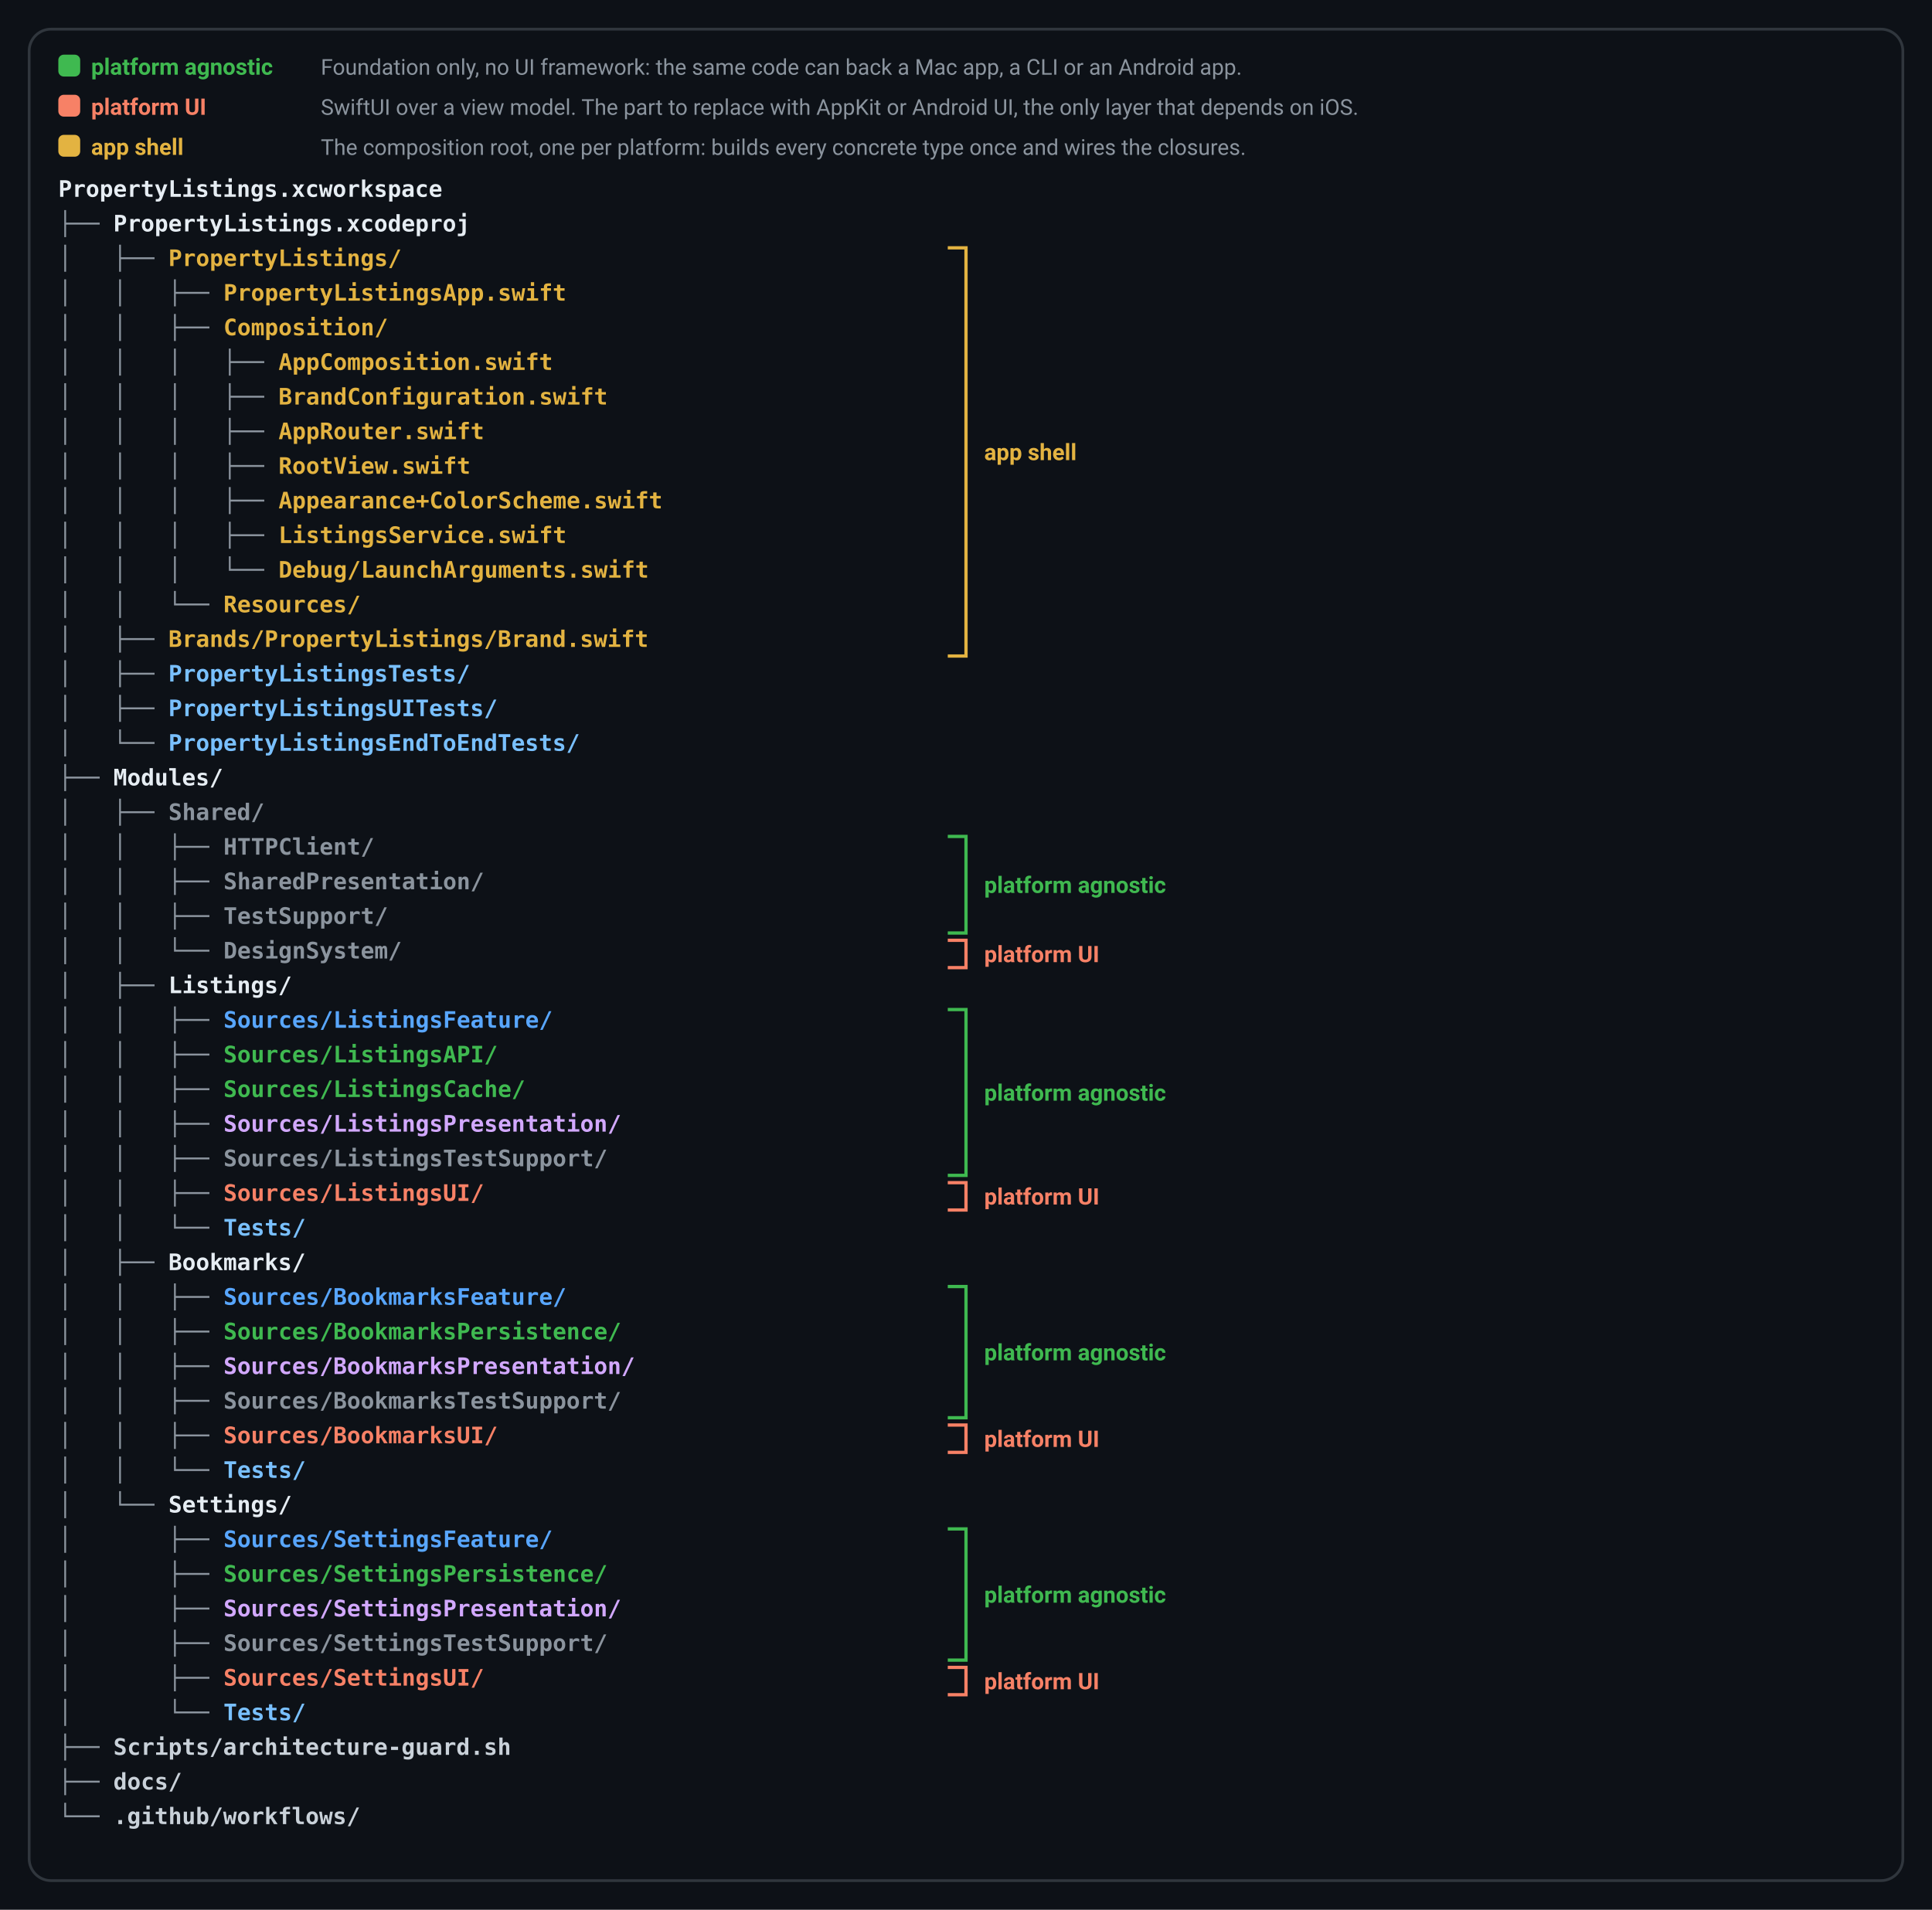
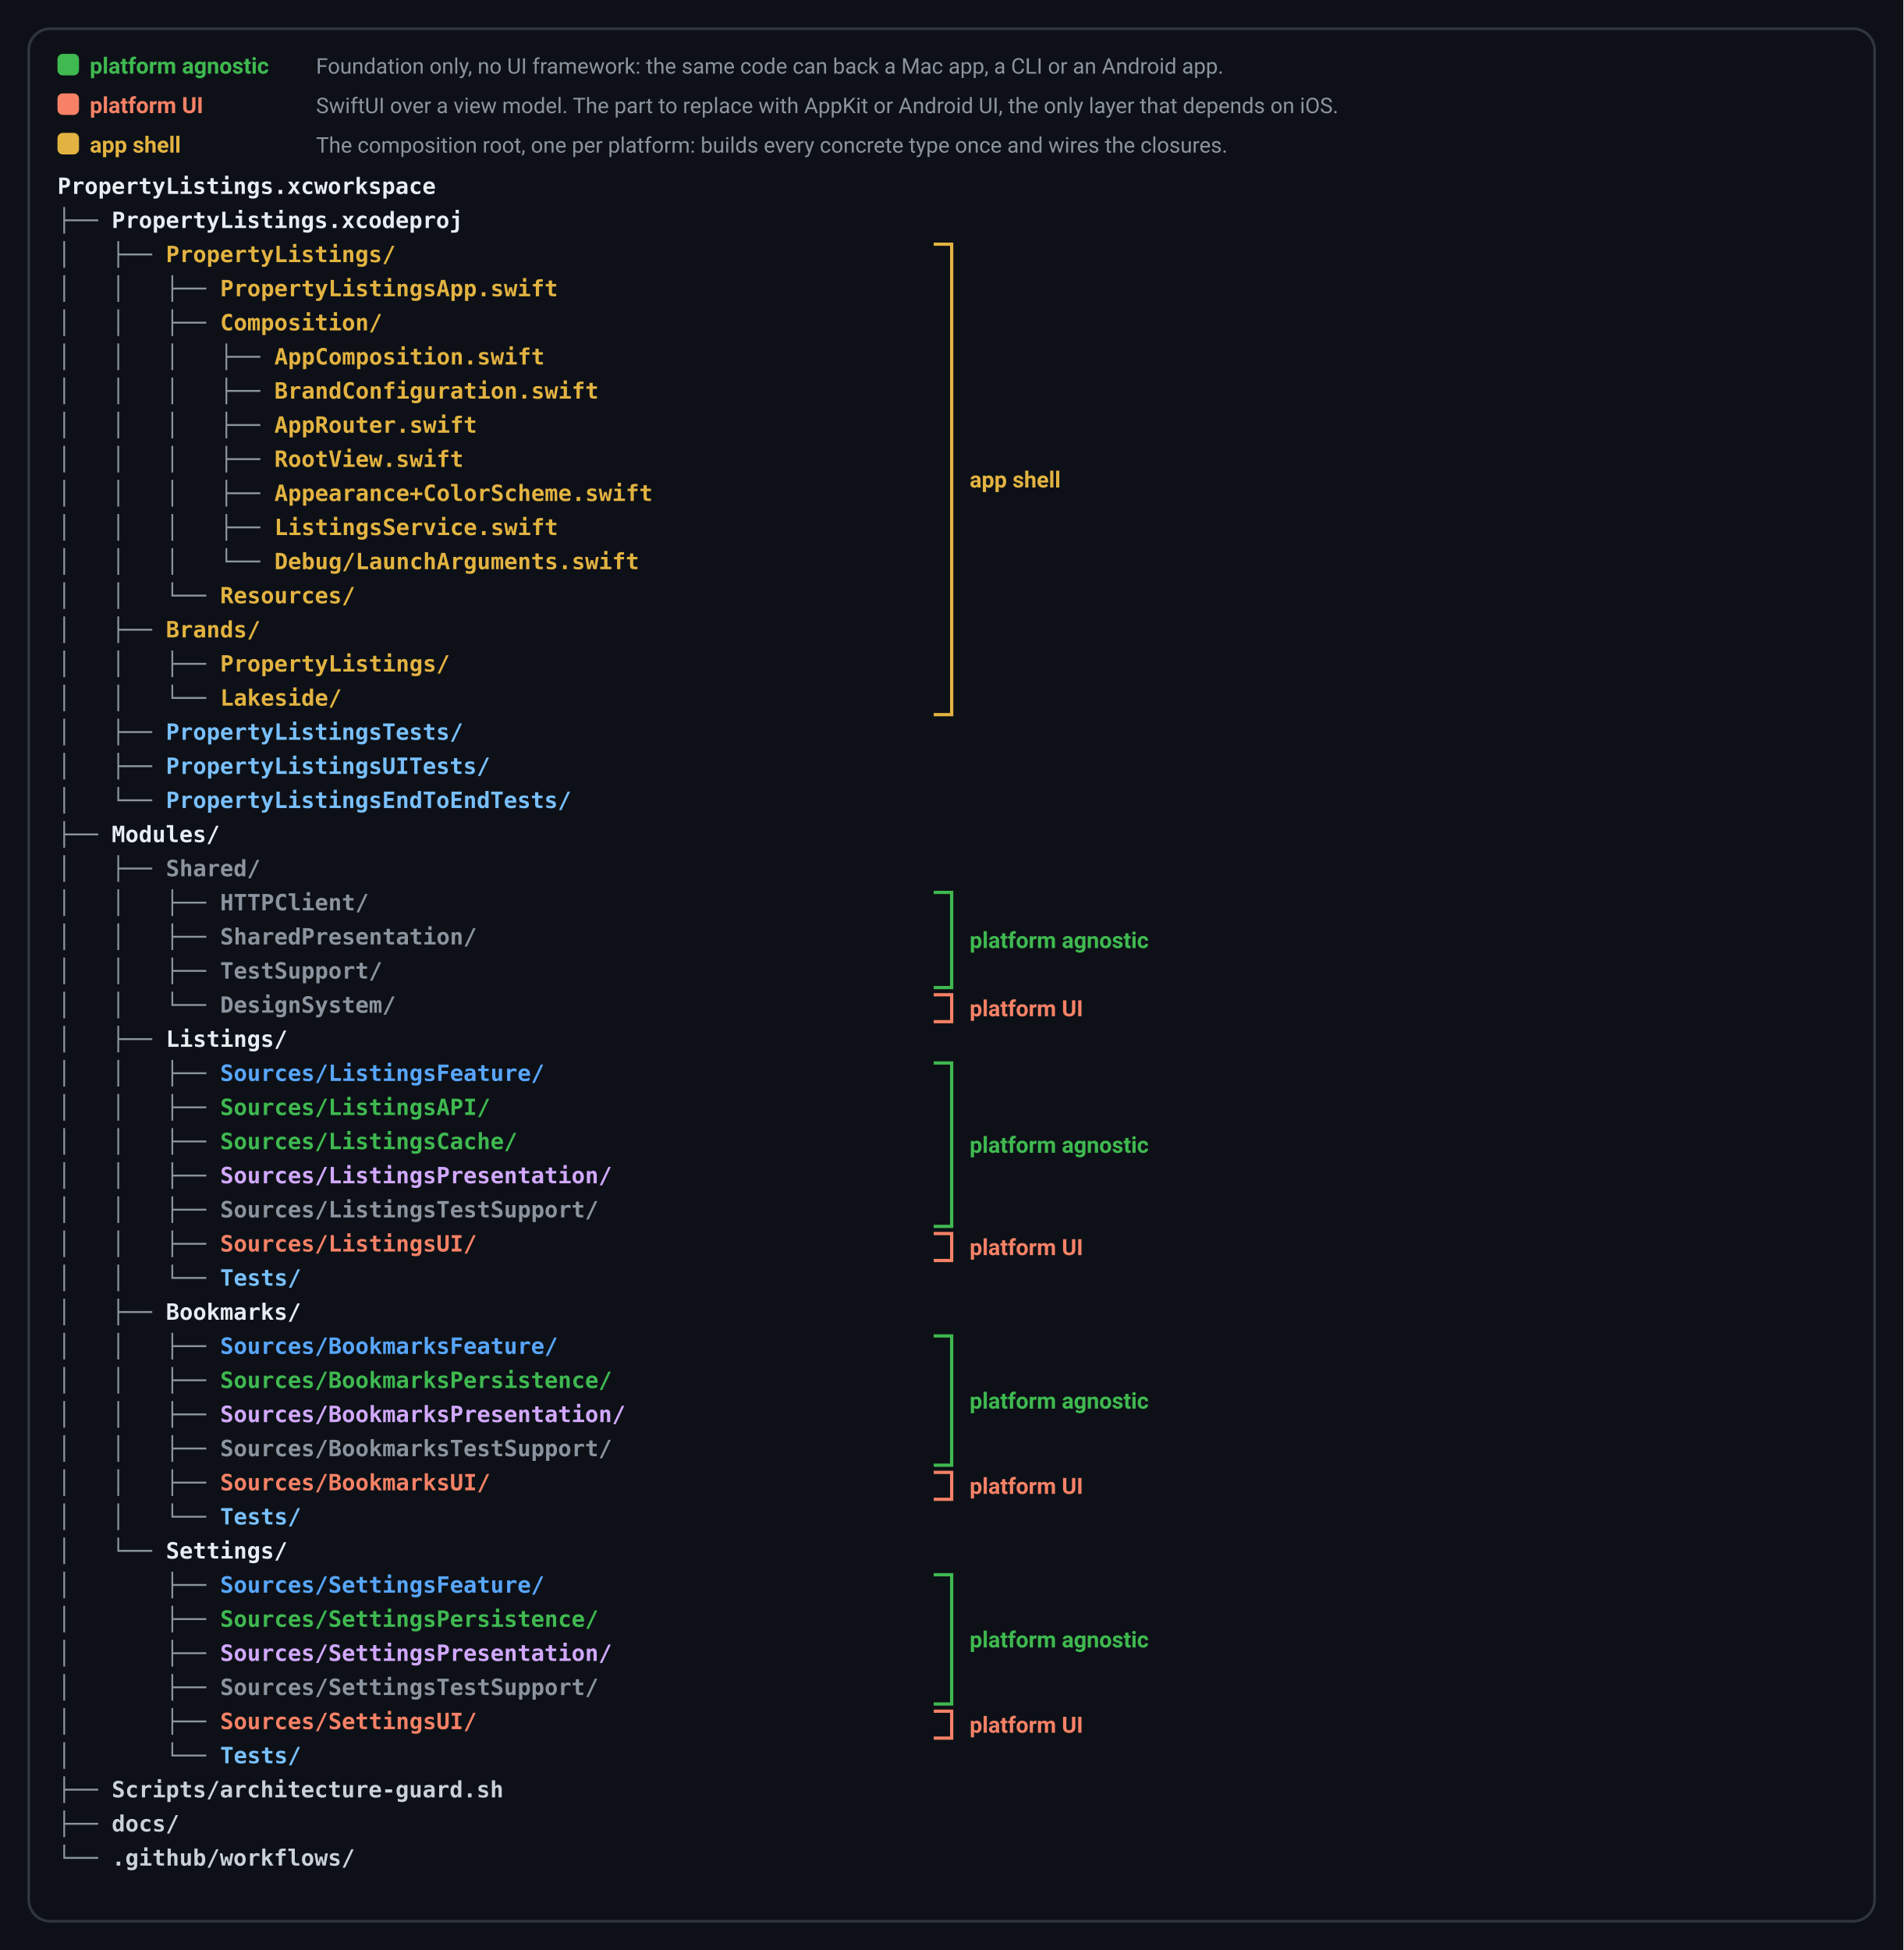
- <svg xmlns="http://www.w3.org/2000/svg" viewBox="0 0 1060 1048">
-   <rect x="0" y="0" width="1060" height="1048" fill="#0d1117" />
+ <svg xmlns="http://www.w3.org/2000/svg" viewBox="0 0 1060 1086">
+   <rect x="0" y="0" width="1060" height="1086" fill="#0d1117" />
  <style>.p{font-family:ui-monospace, 'SF Mono', Menlo, Consolas, monospace;font-size:12.5px;fill:#8b949e}.f{font-family:ui-monospace, 'SF Mono', Menlo, Consolas, monospace;font-size:12.5px;font-weight:600}.d{font-family:-apple-system, BlinkMacSystemFont, 'Segoe UI', Roboto, Helvetica, Arial, sans-serif;font-size:12px;fill:#8b949e}.k{font-family:-apple-system, BlinkMacSystemFont, 'Segoe UI', Roboto, Helvetica, Arial, sans-serif;font-size:12.5px;font-weight:600}.b{font-family:-apple-system, BlinkMacSystemFont, 'Segoe UI', Roboto, Helvetica, Arial, sans-serif;font-size:12.5px;font-weight:600}</style>
-   <rect x="16" y="16" width="1028" height="1016" rx="12" fill="#0d1117" stroke="#30363d" stroke-width="1.5" />
+   <rect x="16" y="16" width="1028" height="1054" rx="12" fill="#0d1117" stroke="#30363d" stroke-width="1.5" />
  <rect x="32" y="30" width="12" height="12" rx="3" fill="#3fb950" />
  <text x="50" y="41" class="k" fill="#3fb950">platform agnostic</text>
  <text x="176" y="41" class="d">Foundation only, no UI framework: the same code can back a Mac app, a CLI or an Android app.</text>
  <rect x="32" y="52" width="12" height="12" rx="3" fill="#f78166" />
  <text x="50" y="63" class="k" fill="#f78166">platform UI</text>
  <text x="176" y="63" class="d">SwiftUI over a view model. The part to replace with AppKit or Android UI, the only layer that depends on iOS.</text>
  <rect x="32" y="74" width="12" height="12" rx="3" fill="#e3b341" />
  <text x="50" y="85" class="k" fill="#e3b341">app shell</text>
  <text x="176" y="85" class="d">The composition root, one per platform: builds every concrete type once and wires the closures.</text>
  <text x="32" y="108" class="p" xml:space="preserve" />
  <text x="32.0" y="108" class="f" fill="#e6edf3">PropertyListings.xcworkspace</text>
  <text x="32" y="127" class="p" xml:space="preserve">├── </text>
  <text x="62.2" y="127" class="f" fill="#e6edf3">PropertyListings.xcodeproj</text>
  <text x="32" y="146" class="p" xml:space="preserve">│   ├── </text>
  <text x="92.4" y="146" class="f" fill="#e3b341">PropertyListings/</text>
  <text x="32" y="165" class="p" xml:space="preserve">│   │   ├── </text>
  <text x="122.6" y="165" class="f" fill="#e3b341">PropertyListingsApp.swift</text>
  <text x="32" y="184" class="p" xml:space="preserve">│   │   ├── </text>
  <text x="122.6" y="184" class="f" fill="#e3b341">Composition/</text>
  <text x="32" y="203" class="p" xml:space="preserve">│   │   │   ├── </text>
  <text x="152.8" y="203" class="f" fill="#e3b341">AppComposition.swift</text>
  <text x="32" y="222" class="p" xml:space="preserve">│   │   │   ├── </text>
  <text x="152.8" y="222" class="f" fill="#e3b341">BrandConfiguration.swift</text>
  <text x="32" y="241" class="p" xml:space="preserve">│   │   │   ├── </text>
  <text x="152.8" y="241" class="f" fill="#e3b341">AppRouter.swift</text>
  <text x="32" y="260" class="p" xml:space="preserve">│   │   │   ├── </text>
  <text x="152.8" y="260" class="f" fill="#e3b341">RootView.swift</text>
  <text x="32" y="279" class="p" xml:space="preserve">│   │   │   ├── </text>
  <text x="152.8" y="279" class="f" fill="#e3b341">Appearance+ColorScheme.swift</text>
  <text x="32" y="298" class="p" xml:space="preserve">│   │   │   ├── </text>
  <text x="152.8" y="298" class="f" fill="#e3b341">ListingsService.swift</text>
  <text x="32" y="317" class="p" xml:space="preserve">│   │   │   └── </text>
  <text x="152.8" y="317" class="f" fill="#e3b341">Debug/LaunchArguments.swift</text>
  <text x="32" y="336" class="p" xml:space="preserve">│   │   └── </text>
  <text x="122.6" y="336" class="f" fill="#e3b341">Resources/</text>
  <text x="32" y="355" class="p" xml:space="preserve">│   ├── </text>
-   <text x="92.4" y="355" class="f" fill="#e3b341">Brands/PropertyListings/Brand.swift</text>
-   <text x="32" y="374" class="p" xml:space="preserve">│   ├── </text>
-   <text x="92.4" y="374" class="f" fill="#79c0ff">PropertyListingsTests/</text>
-   <text x="32" y="393" class="p" xml:space="preserve">│   ├── </text>
-   <text x="92.4" y="393" class="f" fill="#79c0ff">PropertyListingsUITests/</text>
-   <text x="32" y="412" class="p" xml:space="preserve">│   └── </text>
-   <text x="92.4" y="412" class="f" fill="#79c0ff">PropertyListingsEndToEndTests/</text>
-   <text x="32" y="431" class="p" xml:space="preserve">├── </text>
-   <text x="62.2" y="431" class="f" fill="#e6edf3">Modules/</text>
-   <text x="32" y="450" class="p" xml:space="preserve">│   ├── </text>
-   <text x="92.4" y="450" class="f" fill="#8b949e">Shared/</text>
-   <text x="32" y="469" class="p" xml:space="preserve">│   │   ├── </text>
-   <text x="122.6" y="469" class="f" fill="#8b949e">HTTPClient/</text>
-   <text x="32" y="488" class="p" xml:space="preserve">│   │   ├── </text>
-   <text x="122.6" y="488" class="f" fill="#8b949e">SharedPresentation/</text>
+   <text x="92.4" y="355" class="f" fill="#e3b341">Brands/</text>
+   <text x="32" y="374" class="p" xml:space="preserve">│   │   ├── </text>
+   <text x="122.6" y="374" class="f" fill="#e3b341">PropertyListings/</text>
+   <text x="32" y="393" class="p" xml:space="preserve">│   │   └── </text>
+   <text x="122.6" y="393" class="f" fill="#e3b341">Lakeside/</text>
+   <text x="32" y="412" class="p" xml:space="preserve">│   ├── </text>
+   <text x="92.4" y="412" class="f" fill="#79c0ff">PropertyListingsTests/</text>
+   <text x="32" y="431" class="p" xml:space="preserve">│   ├── </text>
+   <text x="92.4" y="431" class="f" fill="#79c0ff">PropertyListingsUITests/</text>
+   <text x="32" y="450" class="p" xml:space="preserve">│   └── </text>
+   <text x="92.4" y="450" class="f" fill="#79c0ff">PropertyListingsEndToEndTests/</text>
+   <text x="32" y="469" class="p" xml:space="preserve">├── </text>
+   <text x="62.2" y="469" class="f" fill="#e6edf3">Modules/</text>
+   <text x="32" y="488" class="p" xml:space="preserve">│   ├── </text>
+   <text x="92.4" y="488" class="f" fill="#8b949e">Shared/</text>
  <text x="32" y="507" class="p" xml:space="preserve">│   │   ├── </text>
-   <text x="122.6" y="507" class="f" fill="#8b949e">TestSupport/</text>
-   <text x="32" y="526" class="p" xml:space="preserve">│   │   └── </text>
-   <text x="122.6" y="526" class="f" fill="#8b949e">DesignSystem/</text>
-   <text x="32" y="545" class="p" xml:space="preserve">│   ├── </text>
-   <text x="92.4" y="545" class="f" fill="#e6edf3">Listings/</text>
-   <text x="32" y="564" class="p" xml:space="preserve">│   │   ├── </text>
-   <text x="122.6" y="564" class="f" fill="#58a6ff">Sources/ListingsFeature/</text>
-   <text x="32" y="583" class="p" xml:space="preserve">│   │   ├── </text>
-   <text x="122.6" y="583" class="f" fill="#3fb950">Sources/ListingsAPI/</text>
+   <text x="122.6" y="507" class="f" fill="#8b949e">HTTPClient/</text>
+   <text x="32" y="526" class="p" xml:space="preserve">│   │   ├── </text>
+   <text x="122.6" y="526" class="f" fill="#8b949e">SharedPresentation/</text>
+   <text x="32" y="545" class="p" xml:space="preserve">│   │   ├── </text>
+   <text x="122.6" y="545" class="f" fill="#8b949e">TestSupport/</text>
+   <text x="32" y="564" class="p" xml:space="preserve">│   │   └── </text>
+   <text x="122.6" y="564" class="f" fill="#8b949e">DesignSystem/</text>
+   <text x="32" y="583" class="p" xml:space="preserve">│   ├── </text>
+   <text x="92.4" y="583" class="f" fill="#e6edf3">Listings/</text>
  <text x="32" y="602" class="p" xml:space="preserve">│   │   ├── </text>
-   <text x="122.6" y="602" class="f" fill="#3fb950">Sources/ListingsCache/</text>
+   <text x="122.6" y="602" class="f" fill="#58a6ff">Sources/ListingsFeature/</text>
  <text x="32" y="621" class="p" xml:space="preserve">│   │   ├── </text>
-   <text x="122.6" y="621" class="f" fill="#d2a8ff">Sources/ListingsPresentation/</text>
+   <text x="122.6" y="621" class="f" fill="#3fb950">Sources/ListingsAPI/</text>
  <text x="32" y="640" class="p" xml:space="preserve">│   │   ├── </text>
-   <text x="122.6" y="640" class="f" fill="#8b949e">Sources/ListingsTestSupport/</text>
+   <text x="122.6" y="640" class="f" fill="#3fb950">Sources/ListingsCache/</text>
  <text x="32" y="659" class="p" xml:space="preserve">│   │   ├── </text>
-   <text x="122.6" y="659" class="f" fill="#f78166">Sources/ListingsUI/</text>
-   <text x="32" y="678" class="p" xml:space="preserve">│   │   └── </text>
-   <text x="122.6" y="678" class="f" fill="#79c0ff">Tests/</text>
-   <text x="32" y="697" class="p" xml:space="preserve">│   ├── </text>
-   <text x="92.4" y="697" class="f" fill="#e6edf3">Bookmarks/</text>
-   <text x="32" y="716" class="p" xml:space="preserve">│   │   ├── </text>
-   <text x="122.6" y="716" class="f" fill="#58a6ff">Sources/BookmarksFeature/</text>
-   <text x="32" y="735" class="p" xml:space="preserve">│   │   ├── </text>
-   <text x="122.6" y="735" class="f" fill="#3fb950">Sources/BookmarksPersistence/</text>
+   <text x="122.6" y="659" class="f" fill="#d2a8ff">Sources/ListingsPresentation/</text>
+   <text x="32" y="678" class="p" xml:space="preserve">│   │   ├── </text>
+   <text x="122.6" y="678" class="f" fill="#8b949e">Sources/ListingsTestSupport/</text>
+   <text x="32" y="697" class="p" xml:space="preserve">│   │   ├── </text>
+   <text x="122.6" y="697" class="f" fill="#f78166">Sources/ListingsUI/</text>
+   <text x="32" y="716" class="p" xml:space="preserve">│   │   └── </text>
+   <text x="122.6" y="716" class="f" fill="#79c0ff">Tests/</text>
+   <text x="32" y="735" class="p" xml:space="preserve">│   ├── </text>
+   <text x="92.4" y="735" class="f" fill="#e6edf3">Bookmarks/</text>
  <text x="32" y="754" class="p" xml:space="preserve">│   │   ├── </text>
-   <text x="122.6" y="754" class="f" fill="#d2a8ff">Sources/BookmarksPresentation/</text>
+   <text x="122.6" y="754" class="f" fill="#58a6ff">Sources/BookmarksFeature/</text>
  <text x="32" y="773" class="p" xml:space="preserve">│   │   ├── </text>
-   <text x="122.6" y="773" class="f" fill="#8b949e">Sources/BookmarksTestSupport/</text>
+   <text x="122.6" y="773" class="f" fill="#3fb950">Sources/BookmarksPersistence/</text>
  <text x="32" y="792" class="p" xml:space="preserve">│   │   ├── </text>
-   <text x="122.6" y="792" class="f" fill="#f78166">Sources/BookmarksUI/</text>
-   <text x="32" y="811" class="p" xml:space="preserve">│   │   └── </text>
-   <text x="122.6" y="811" class="f" fill="#79c0ff">Tests/</text>
-   <text x="32" y="830" class="p" xml:space="preserve">│   └── </text>
-   <text x="92.4" y="830" class="f" fill="#e6edf3">Settings/</text>
-   <text x="32" y="849" class="p" xml:space="preserve">│       ├── </text>
-   <text x="122.6" y="849" class="f" fill="#58a6ff">Sources/SettingsFeature/</text>
-   <text x="32" y="868" class="p" xml:space="preserve">│       ├── </text>
-   <text x="122.6" y="868" class="f" fill="#3fb950">Sources/SettingsPersistence/</text>
+   <text x="122.6" y="792" class="f" fill="#d2a8ff">Sources/BookmarksPresentation/</text>
+   <text x="32" y="811" class="p" xml:space="preserve">│   │   ├── </text>
+   <text x="122.6" y="811" class="f" fill="#8b949e">Sources/BookmarksTestSupport/</text>
+   <text x="32" y="830" class="p" xml:space="preserve">│   │   ├── </text>
+   <text x="122.6" y="830" class="f" fill="#f78166">Sources/BookmarksUI/</text>
+   <text x="32" y="849" class="p" xml:space="preserve">│   │   └── </text>
+   <text x="122.6" y="849" class="f" fill="#79c0ff">Tests/</text>
+   <text x="32" y="868" class="p" xml:space="preserve">│   └── </text>
+   <text x="92.4" y="868" class="f" fill="#e6edf3">Settings/</text>
  <text x="32" y="887" class="p" xml:space="preserve">│       ├── </text>
-   <text x="122.6" y="887" class="f" fill="#d2a8ff">Sources/SettingsPresentation/</text>
+   <text x="122.6" y="887" class="f" fill="#58a6ff">Sources/SettingsFeature/</text>
  <text x="32" y="906" class="p" xml:space="preserve">│       ├── </text>
-   <text x="122.6" y="906" class="f" fill="#8b949e">Sources/SettingsTestSupport/</text>
+   <text x="122.6" y="906" class="f" fill="#3fb950">Sources/SettingsPersistence/</text>
  <text x="32" y="925" class="p" xml:space="preserve">│       ├── </text>
-   <text x="122.6" y="925" class="f" fill="#f78166">Sources/SettingsUI/</text>
-   <text x="32" y="944" class="p" xml:space="preserve">│       └── </text>
-   <text x="122.6" y="944" class="f" fill="#79c0ff">Tests/</text>
-   <text x="32" y="963" class="p" xml:space="preserve">├── </text>
-   <text x="62.2" y="963" class="f" fill="#c9d1d9">Scripts/architecture-guard.sh</text>
-   <text x="32" y="982" class="p" xml:space="preserve">├── </text>
-   <text x="62.2" y="982" class="f" fill="#c9d1d9">docs/</text>
-   <text x="32" y="1001" class="p" xml:space="preserve">└── </text>
-   <text x="62.2" y="1001" class="f" fill="#c9d1d9">.github/workflows/</text>
-   <path d="M520,136 L530,136 L530,360 L520,360" fill="none" stroke="#e3b341" stroke-width="1.8" />
-   <text x="540" y="252.5" class="b" fill="#e3b341">app shell</text>
-   <path d="M520,459 L530,459 L530,512 L520,512" fill="none" stroke="#3fb950" stroke-width="1.8" />
-   <text x="540" y="490.0" class="b" fill="#3fb950">platform agnostic</text>
-   <path d="M520,516 L530,516 L530,531 L520,531" fill="none" stroke="#f78166" stroke-width="1.8" />
-   <text x="540" y="528.0" class="b" fill="#f78166">platform UI</text>
-   <path d="M520,554 L530,554 L530,645 L520,645" fill="none" stroke="#3fb950" stroke-width="1.8" />
-   <text x="540" y="604.0" class="b" fill="#3fb950">platform agnostic</text>
-   <path d="M520,649 L530,649 L530,664 L520,664" fill="none" stroke="#f78166" stroke-width="1.8" />
-   <text x="540" y="661.0" class="b" fill="#f78166">platform UI</text>
-   <path d="M520,706 L530,706 L530,778 L520,778" fill="none" stroke="#3fb950" stroke-width="1.8" />
-   <text x="540" y="746.5" class="b" fill="#3fb950">platform agnostic</text>
-   <path d="M520,782 L530,782 L530,797 L520,797" fill="none" stroke="#f78166" stroke-width="1.8" />
-   <text x="540" y="794.0" class="b" fill="#f78166">platform UI</text>
-   <path d="M520,839 L530,839 L530,911 L520,911" fill="none" stroke="#3fb950" stroke-width="1.8" />
-   <text x="540" y="879.5" class="b" fill="#3fb950">platform agnostic</text>
-   <path d="M520,915 L530,915 L530,930 L520,930" fill="none" stroke="#f78166" stroke-width="1.8" />
-   <text x="540" y="927.0" class="b" fill="#f78166">platform UI</text>
+   <text x="122.6" y="925" class="f" fill="#d2a8ff">Sources/SettingsPresentation/</text>
+   <text x="32" y="944" class="p" xml:space="preserve">│       ├── </text>
+   <text x="122.6" y="944" class="f" fill="#8b949e">Sources/SettingsTestSupport/</text>
+   <text x="32" y="963" class="p" xml:space="preserve">│       ├── </text>
+   <text x="122.6" y="963" class="f" fill="#f78166">Sources/SettingsUI/</text>
+   <text x="32" y="982" class="p" xml:space="preserve">│       └── </text>
+   <text x="122.6" y="982" class="f" fill="#79c0ff">Tests/</text>
+   <text x="32" y="1001" class="p" xml:space="preserve">├── </text>
+   <text x="62.2" y="1001" class="f" fill="#c9d1d9">Scripts/architecture-guard.sh</text>
+   <text x="32" y="1020" class="p" xml:space="preserve">├── </text>
+   <text x="62.2" y="1020" class="f" fill="#c9d1d9">docs/</text>
+   <text x="32" y="1039" class="p" xml:space="preserve">└── </text>
+   <text x="62.2" y="1039" class="f" fill="#c9d1d9">.github/workflows/</text>
+   <path d="M520,136 L530,136 L530,398 L520,398" fill="none" stroke="#e3b341" stroke-width="1.8" />
+   <text x="540" y="271.5" class="b" fill="#e3b341">app shell</text>
+   <path d="M520,497 L530,497 L530,550 L520,550" fill="none" stroke="#3fb950" stroke-width="1.8" />
+   <text x="540" y="528.0" class="b" fill="#3fb950">platform agnostic</text>
+   <path d="M520,554 L530,554 L530,569 L520,569" fill="none" stroke="#f78166" stroke-width="1.8" />
+   <text x="540" y="566.0" class="b" fill="#f78166">platform UI</text>
+   <path d="M520,592 L530,592 L530,683 L520,683" fill="none" stroke="#3fb950" stroke-width="1.8" />
+   <text x="540" y="642.0" class="b" fill="#3fb950">platform agnostic</text>
+   <path d="M520,687 L530,687 L530,702 L520,702" fill="none" stroke="#f78166" stroke-width="1.8" />
+   <text x="540" y="699.0" class="b" fill="#f78166">platform UI</text>
+   <path d="M520,744 L530,744 L530,816 L520,816" fill="none" stroke="#3fb950" stroke-width="1.8" />
+   <text x="540" y="784.5" class="b" fill="#3fb950">platform agnostic</text>
+   <path d="M520,820 L530,820 L530,835 L520,835" fill="none" stroke="#f78166" stroke-width="1.8" />
+   <text x="540" y="832.0" class="b" fill="#f78166">platform UI</text>
+   <path d="M520,877 L530,877 L530,949 L520,949" fill="none" stroke="#3fb950" stroke-width="1.8" />
+   <text x="540" y="917.5" class="b" fill="#3fb950">platform agnostic</text>
+   <path d="M520,953 L530,953 L530,968 L520,968" fill="none" stroke="#f78166" stroke-width="1.8" />
+   <text x="540" y="965.0" class="b" fill="#f78166">platform UI</text>
</svg>
